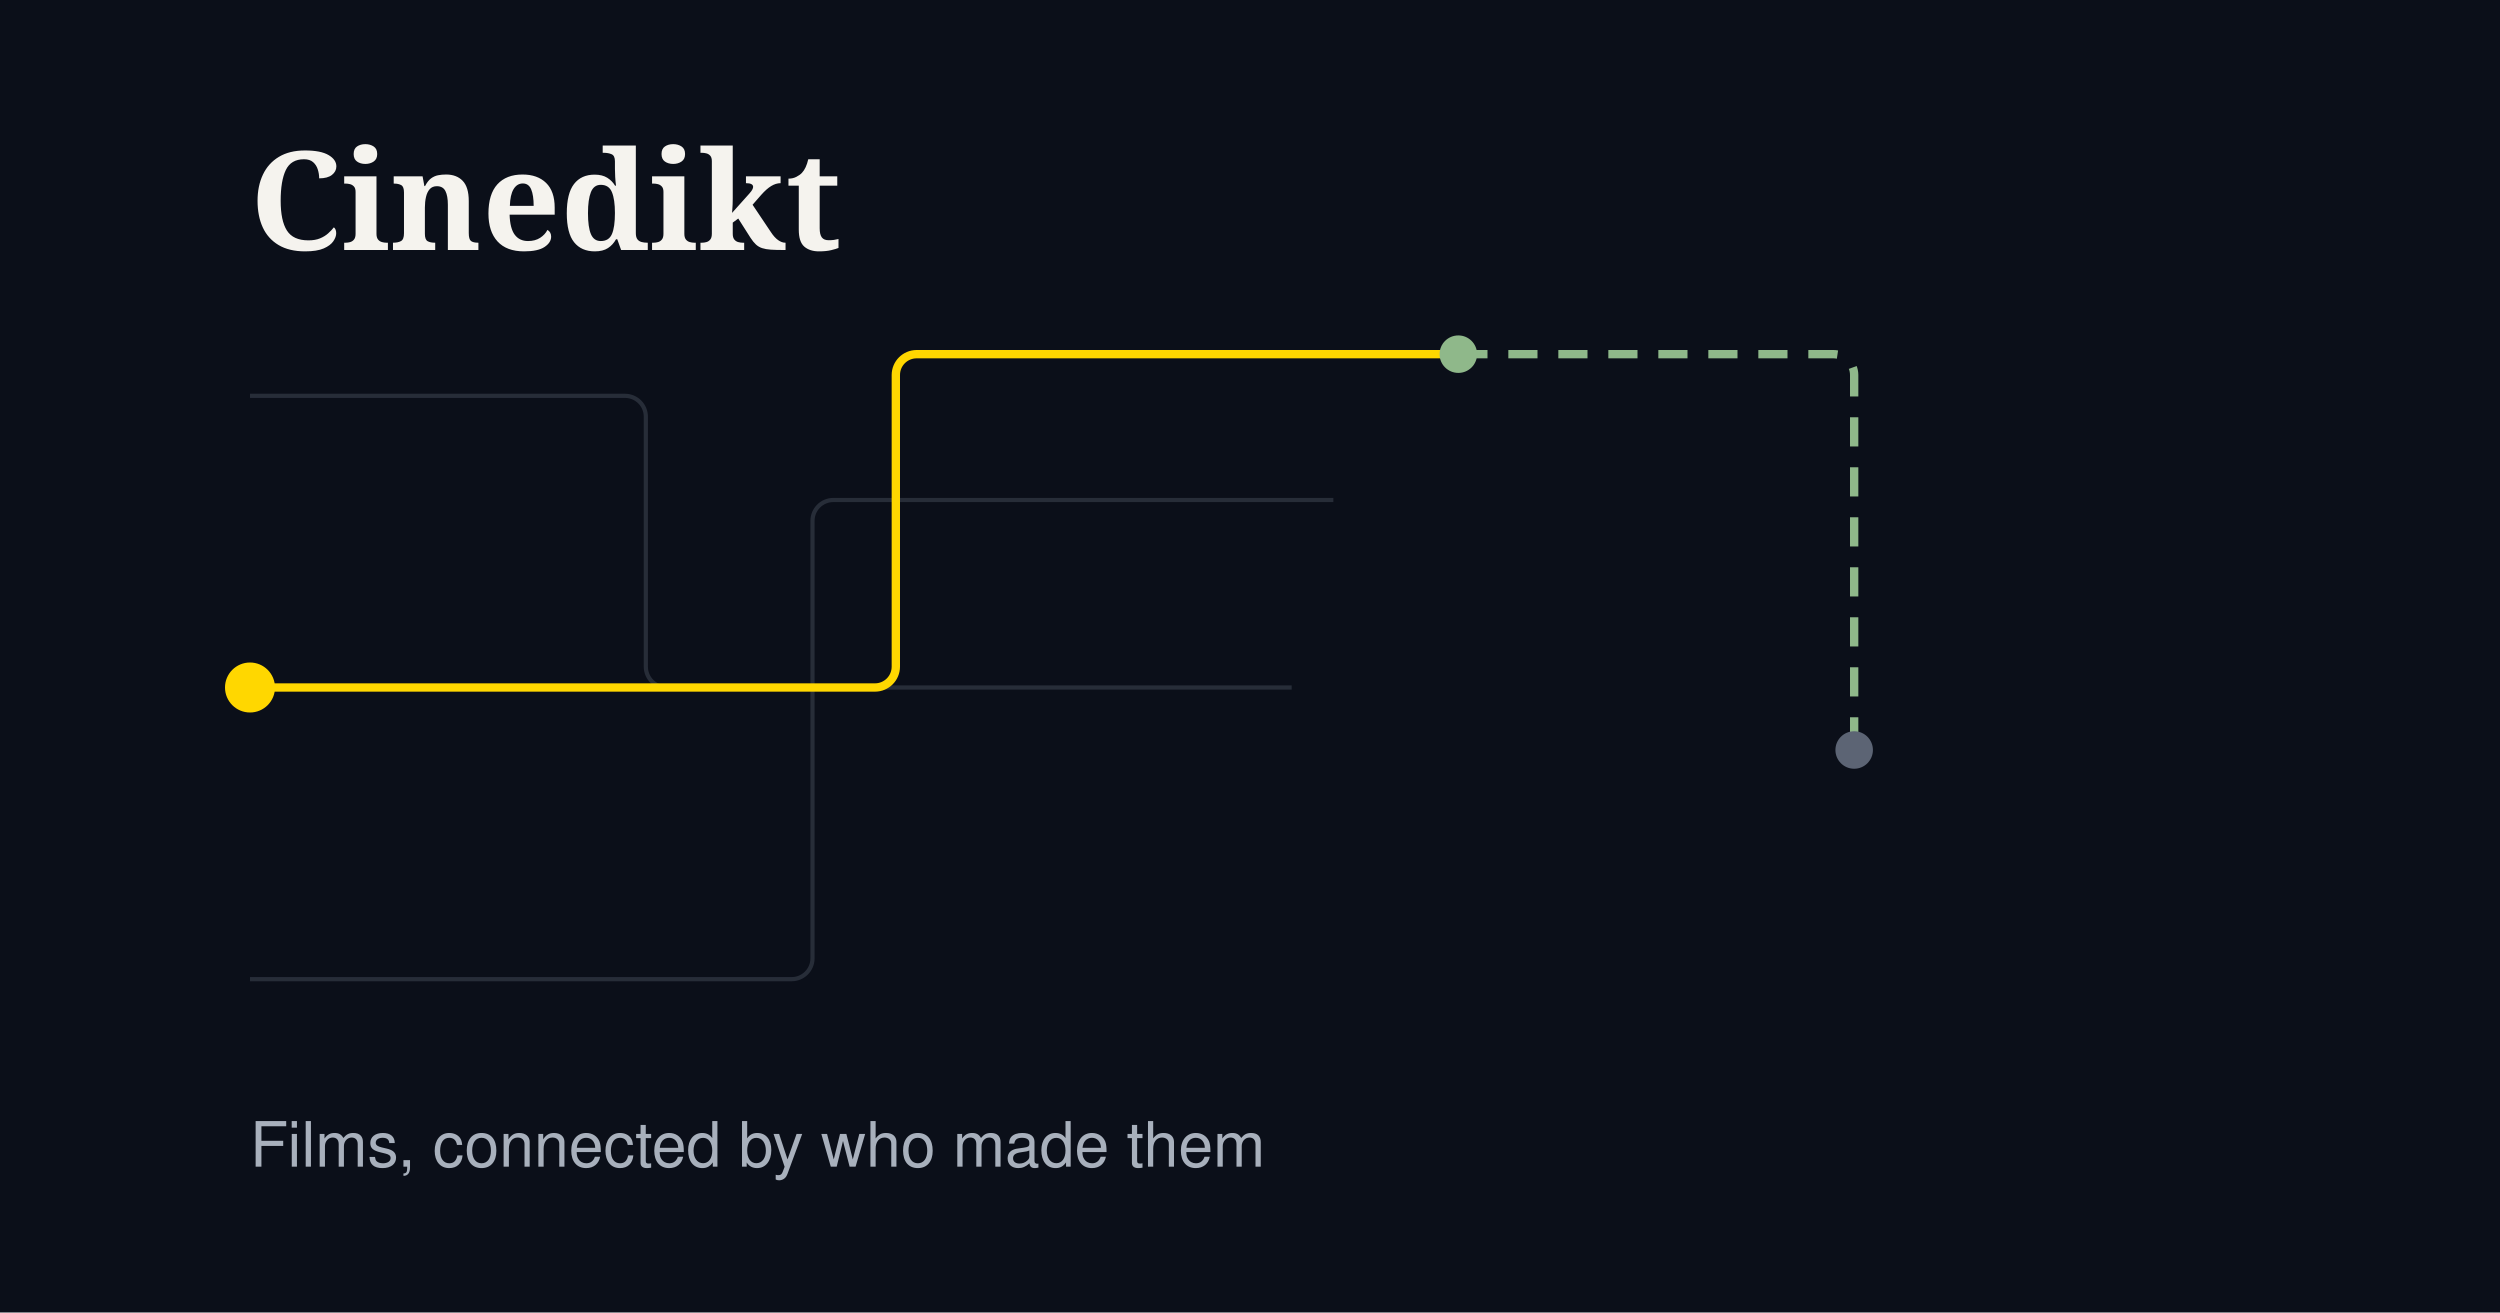
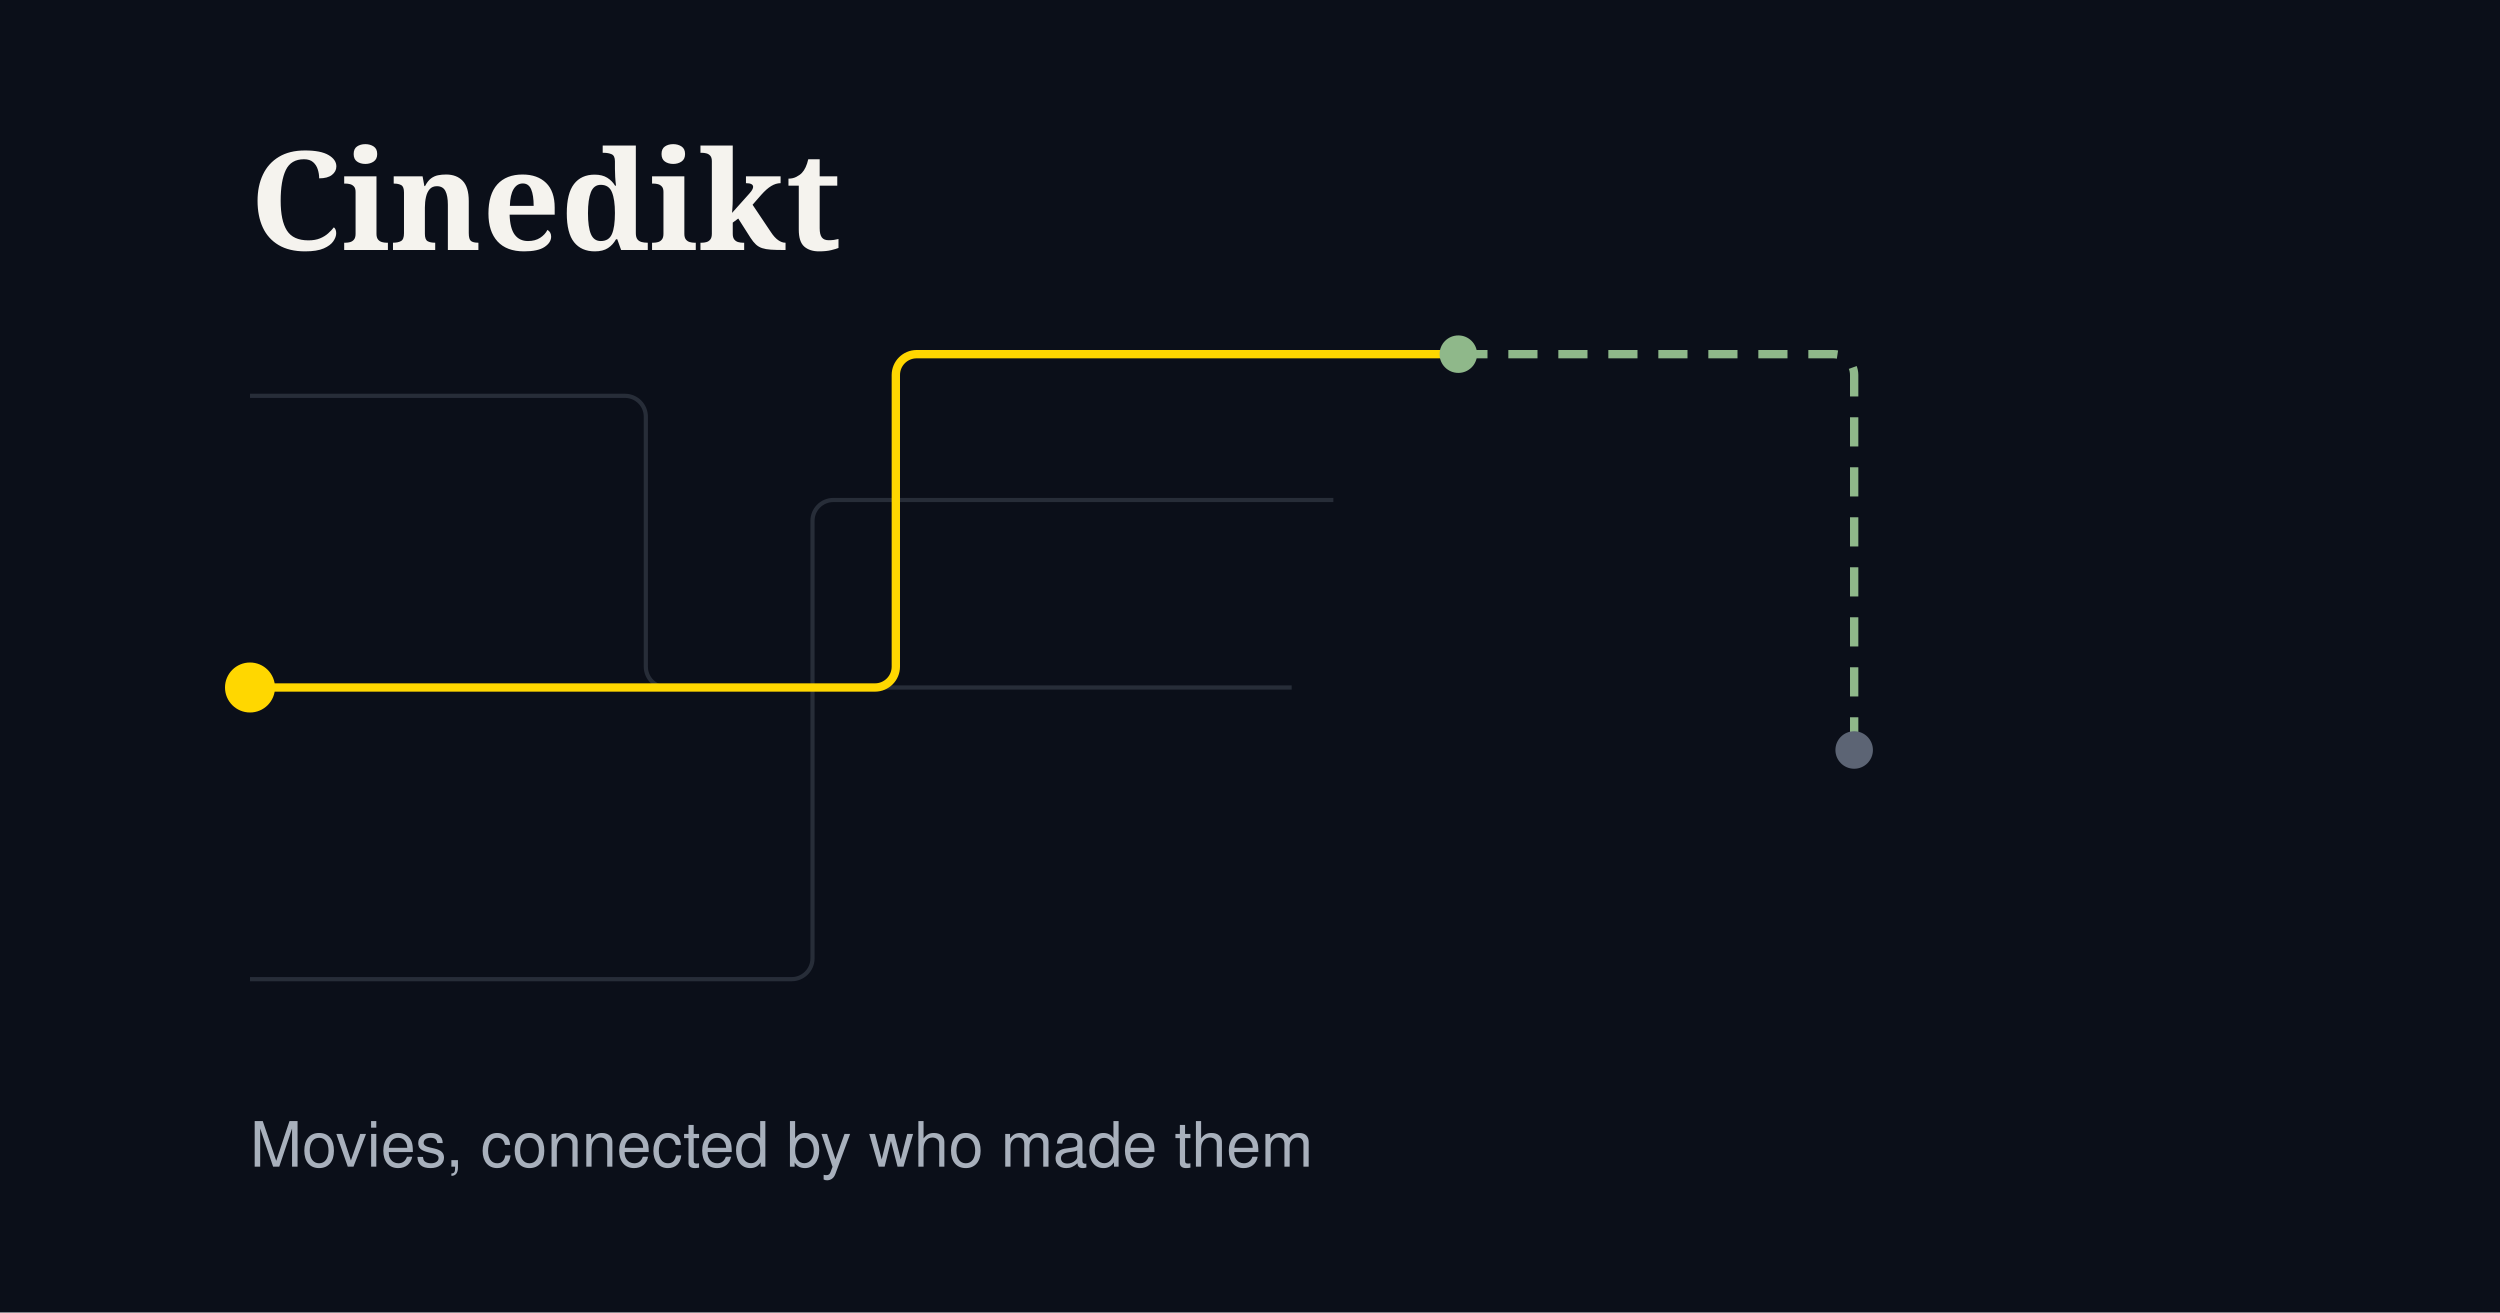
<svg xmlns="http://www.w3.org/2000/svg" viewBox="0 0 1200 630" width="1200" height="630">
  <rect width="1200" height="630" fill="#0b0f19" />
  <g stroke="#5c6474" stroke-width="2" opacity="0.35" fill="none">
    <path d="M120 470h260a10 10 0 0 0 10-10V250a10 10 0 0 1 10-10h240" />
    <path d="M120 190h180a10 10 0 0 1 10 10v120a10 10 0 0 0 10 10h300" />
  </g>
  <path d="M120 330h300a10 10 0 0 0 10-10V180a10 10 0 0 1 10-10h260" stroke="#ffd700" stroke-width="4" fill="none" />
  <path d="M700 170h180a10 10 0 0 1 10 10v180" stroke="#8fb88a" stroke-width="4" fill="none" stroke-dasharray="14 10" />
  <circle cx="120" cy="330" r="12" fill="#ffd700" />
  <circle cx="700" cy="170" r="9" fill="#8fb88a" />
  <circle cx="890" cy="360" r="9" fill="#5c6474" />
  <text x="120" y="120" fill="#f5f3ee" font-family="Georgia,serif" font-size="66" font-weight="600">Cinedikt</text>
-   <text x="120" y="560" fill="#a8b0bc" font-family="Helvetica,Arial,sans-serif" font-size="30">Films, connected by who made them</text>
+   <text x="120" y="560" fill="#a8b0bc" font-family="Helvetica,Arial,sans-serif" font-size="30">Movies, connected by who made them</text>
</svg>
